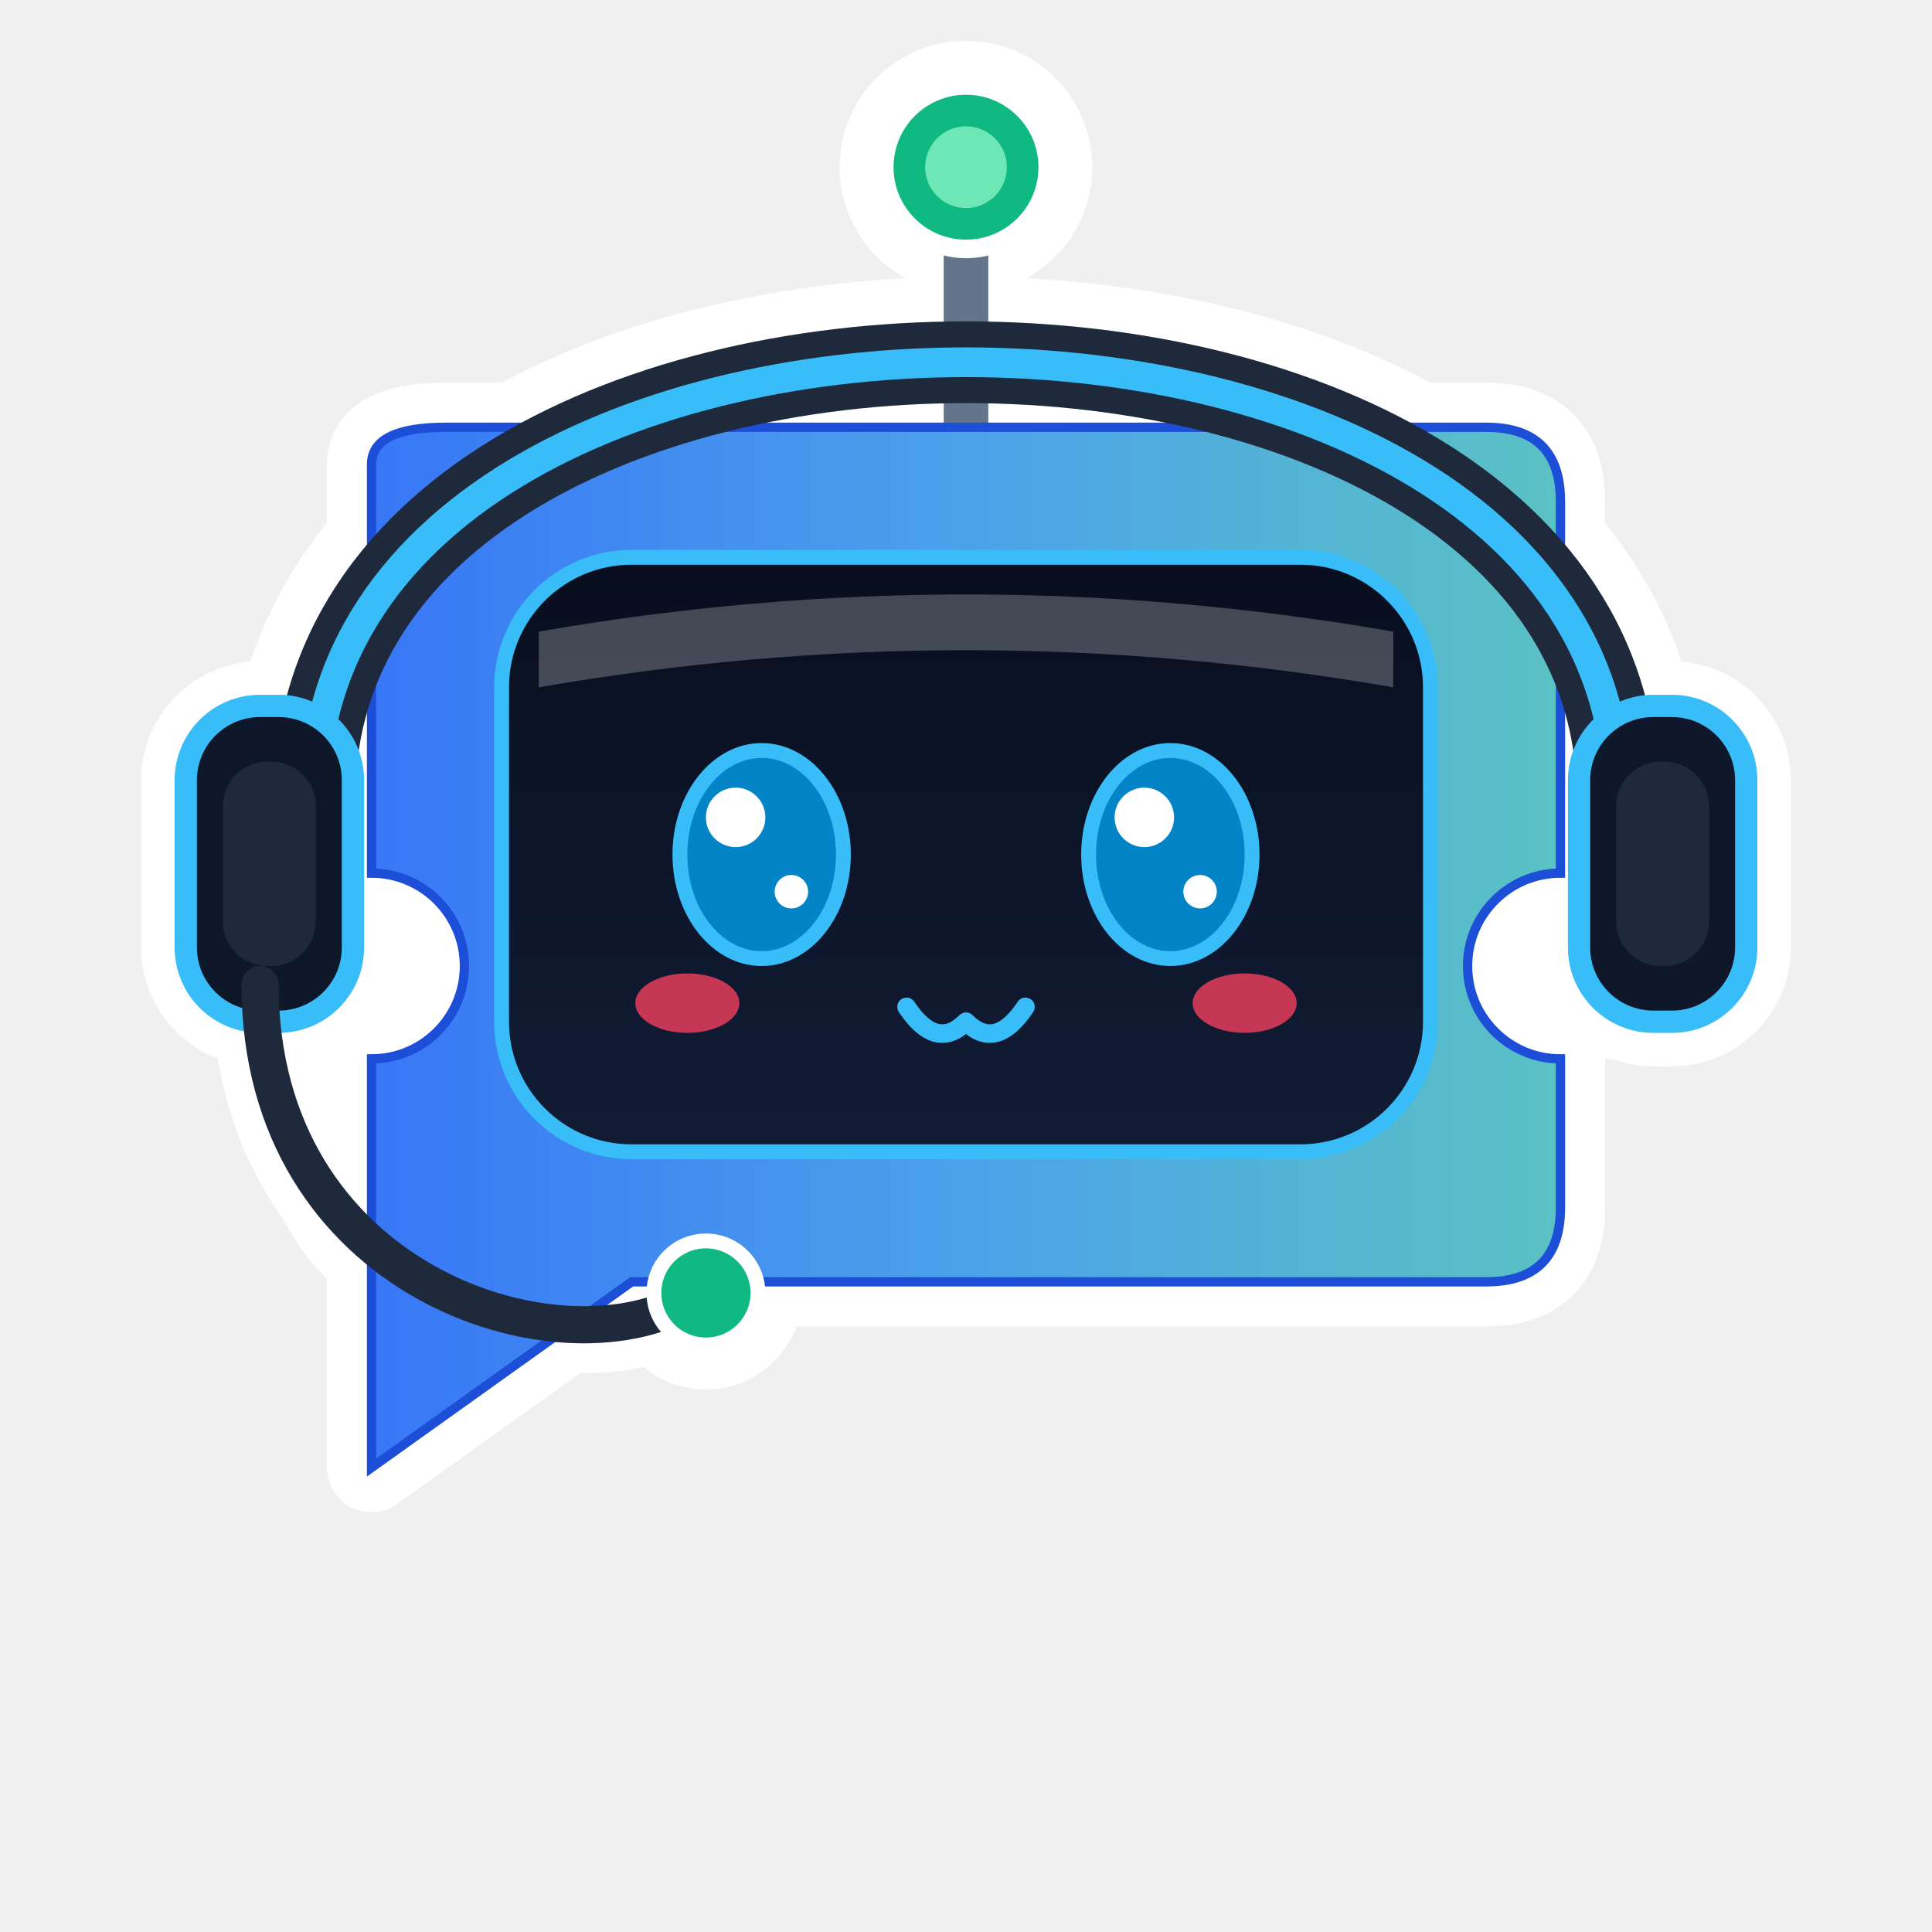
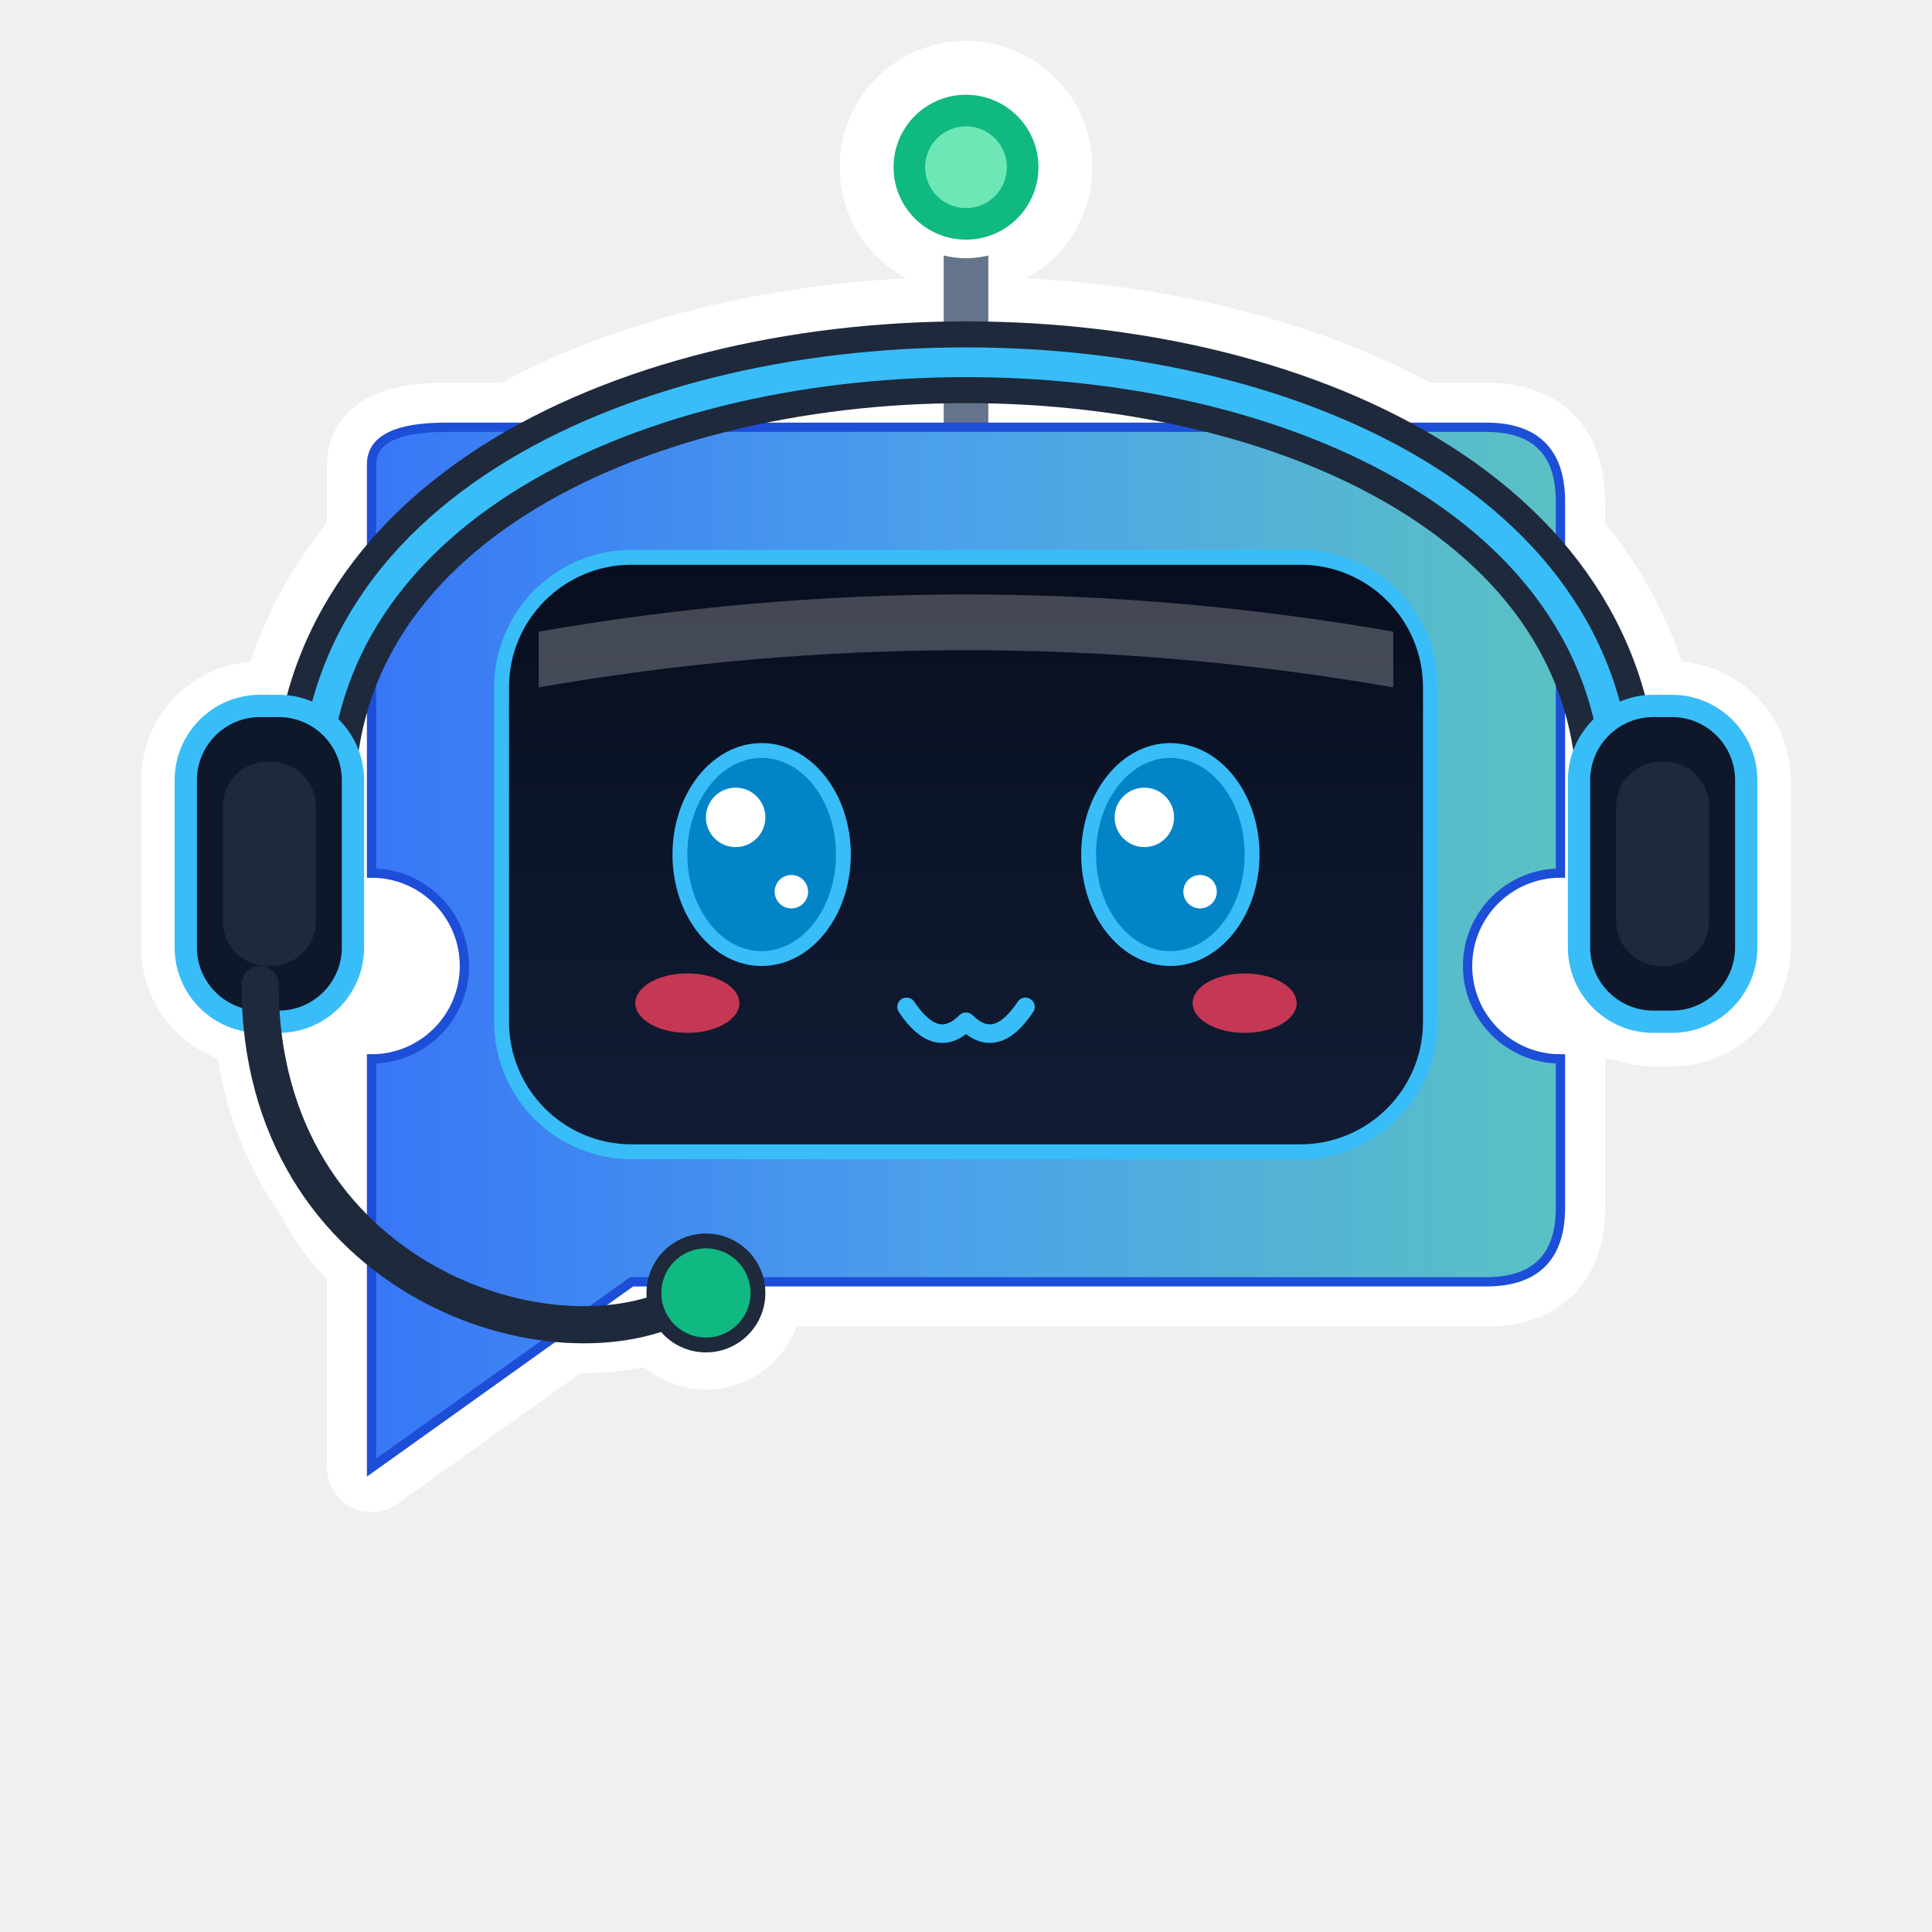
<svg xmlns="http://www.w3.org/2000/svg" viewBox="0 0 520 520" width="520" height="520">
  <defs>
    <linearGradient id="headGrad" x1="0%" y1="0%" x2="100%" y2="0%">
      <stop offset="0%" stop-color="#3877F6" />
      <stop offset="50%" stop-color="#4CA2EA" />
      <stop offset="100%" stop-color="#5AC1C4" />
    </linearGradient>
    <linearGradient id="screenGrad" x1="0%" y1="0%" x2="0%" y2="100%">
      <stop offset="0%" stop-color="#080E1E" />
      <stop offset="100%" stop-color="#111C35" />
    </linearGradient>
  </defs>
  <g id="Artwork" transform="translate(260, 275)">
    <g id="WhiteBorder" fill="#FFFFFF" stroke="#FFFFFF" stroke-linejoin="round" stroke-linecap="round">
      <circle cx="0" cy="-230" r="22" stroke-width="24" />
      <line x1="0" y1="-150" x2="0" y2="-230" stroke-width="32" />
      <path d="M -175 -50 C -190 -220, 190 -220, 175 -50" fill="none" stroke-width="46" />
      <rect x="-210" y="-85" width="45" height="85" rx="20" stroke-width="24" />
      <rect x="165" y="-85" width="45" height="85" rx="20" stroke-width="24" />
      <path d="M -160 -150 Q -160 -160, -140 -160 L 140 -160 Q 160 -160, 160 -140 L 160 -40 A 25 25 0 0 0 160 10 L 160 50 Q 160 70, 140 70 L -90 70 L -160 120 L -160 10 A 25 25 0 0 0 -160 -40 Z" stroke-width="24" />
      <path d="M -190 -10 C -190 70, -110 95, -75 75" fill="none" stroke-width="26" />
      <circle cx="-70" cy="73" r="14" stroke-width="24" />
      <path d="M -190 -10 C -190 60, -160 70, -160 70 L -160 10 L -160 -10 Z" fill="#FFFFFF" stroke="#FFFFFF" stroke-width="12" stroke-linejoin="round" />
    </g>
    <path d="M 160 -40 A 25 25 0 0 0 160 10 L 175 10 L 175 -40 Z" fill="#FFFFFF" stroke="none" />
    <path d="M -160 -40 A 25 25 0 0 1 -160 10 L -175 10 L -175 -40 Z" fill="#FFFFFF" stroke="none" />
    <path d="M 0 -150 L 0 -220" stroke="#64748B" stroke-width="12" stroke-linecap="round" />
    <circle cx="0" cy="-230" r="22" fill="#10B981" stroke="#FFFFFF" stroke-width="5" />
    <circle cx="0" cy="-230" r="11" fill="#6EE7B7" />
    <path d="M -160 -150 Q -160 -160, -140 -160 L 140 -160 Q 160 -160, 160 -140 L 160 -40 A 25 25 0 0 0 160 10 L 160 50 Q 160 70, 140 70 L -90 70 L -160 120 L -160 10 A 25 25 0 0 0 -160 -40 Z" fill="url(#headGrad)" stroke="#1D4ED8" stroke-width="2.5" />
    <rect x="-125" y="-125" width="250" height="160" rx="35" fill="url(#screenGrad)" stroke="#38BDF8" stroke-width="4" />
    <path d="M -115 -105 Q 0 -125 115 -105 L 115 -90 Q 0 -110 -115 -90 Z" fill="#FFFFFF" opacity="0.24" />
    <g transform="translate(-55, -45)">
      <ellipse cx="0" cy="0" rx="24" ry="30" fill="#38BDF8" />
      <ellipse cx="0" cy="0" rx="20" ry="26" fill="#0284C7" />
      <circle cx="-7" cy="-10" r="8" fill="#FFFFFF" />
      <circle cx="8" cy="10" r="4.5" fill="#FFFFFF" />
    </g>
    <g transform="translate(55, -45)">
      <ellipse cx="0" cy="0" rx="24" ry="30" fill="#38BDF8" />
      <ellipse cx="0" cy="0" rx="20" ry="26" fill="#0284C7" />
      <circle cx="-7" cy="-10" r="8" fill="#FFFFFF" />
      <circle cx="8" cy="10" r="4.5" fill="#FFFFFF" />
    </g>
    <ellipse cx="-75" cy="-5" rx="14" ry="8" fill="#F43F5E" opacity="0.8" />
    <ellipse cx="75" cy="-5" rx="14" ry="8" fill="#F43F5E" opacity="0.8" />
    <path d="M -16 -4 Q -8 8 0 0 Q 8 8 16 -4" fill="none" stroke="#38BDF8" stroke-width="5" stroke-linecap="round" stroke-linejoin="round" />
    <path d="M -175 -50 C -190 -220, 190 -220, 175 -50" fill="none" stroke="#1E293B" stroke-width="22" stroke-linecap="round" />
    <path d="M -175 -50 C -190 -220, 190 -220, 175 -50" fill="none" stroke="#38BDF8" stroke-width="8" stroke-linecap="round" />
    <rect x="-210" y="-85" width="45" height="85" rx="20" fill="#0F172A" stroke="#38BDF8" stroke-width="6" />
    <rect x="-200" y="-70" width="25" height="55" rx="12" fill="#1E293B" />
    <rect x="165" y="-85" width="45" height="85" rx="20" fill="#0F172A" stroke="#38BDF8" stroke-width="6" />
    <rect x="175" y="-70" width="25" height="55" rx="12" fill="#1E293B" />
    <path d="M -190 -10 C -190 70, -110 95, -75 75" fill="none" stroke="#1E293B" stroke-width="10" stroke-linecap="round" />
-     <circle cx="-70" cy="73" r="14" fill="#10B981" stroke="#FFFFFF" stroke-width="4" />
+     <circle cx="-70" cy="73" r="14" fill="#10B981" stroke="#1E293B" stroke-width="4" />
  </g>
</svg>
